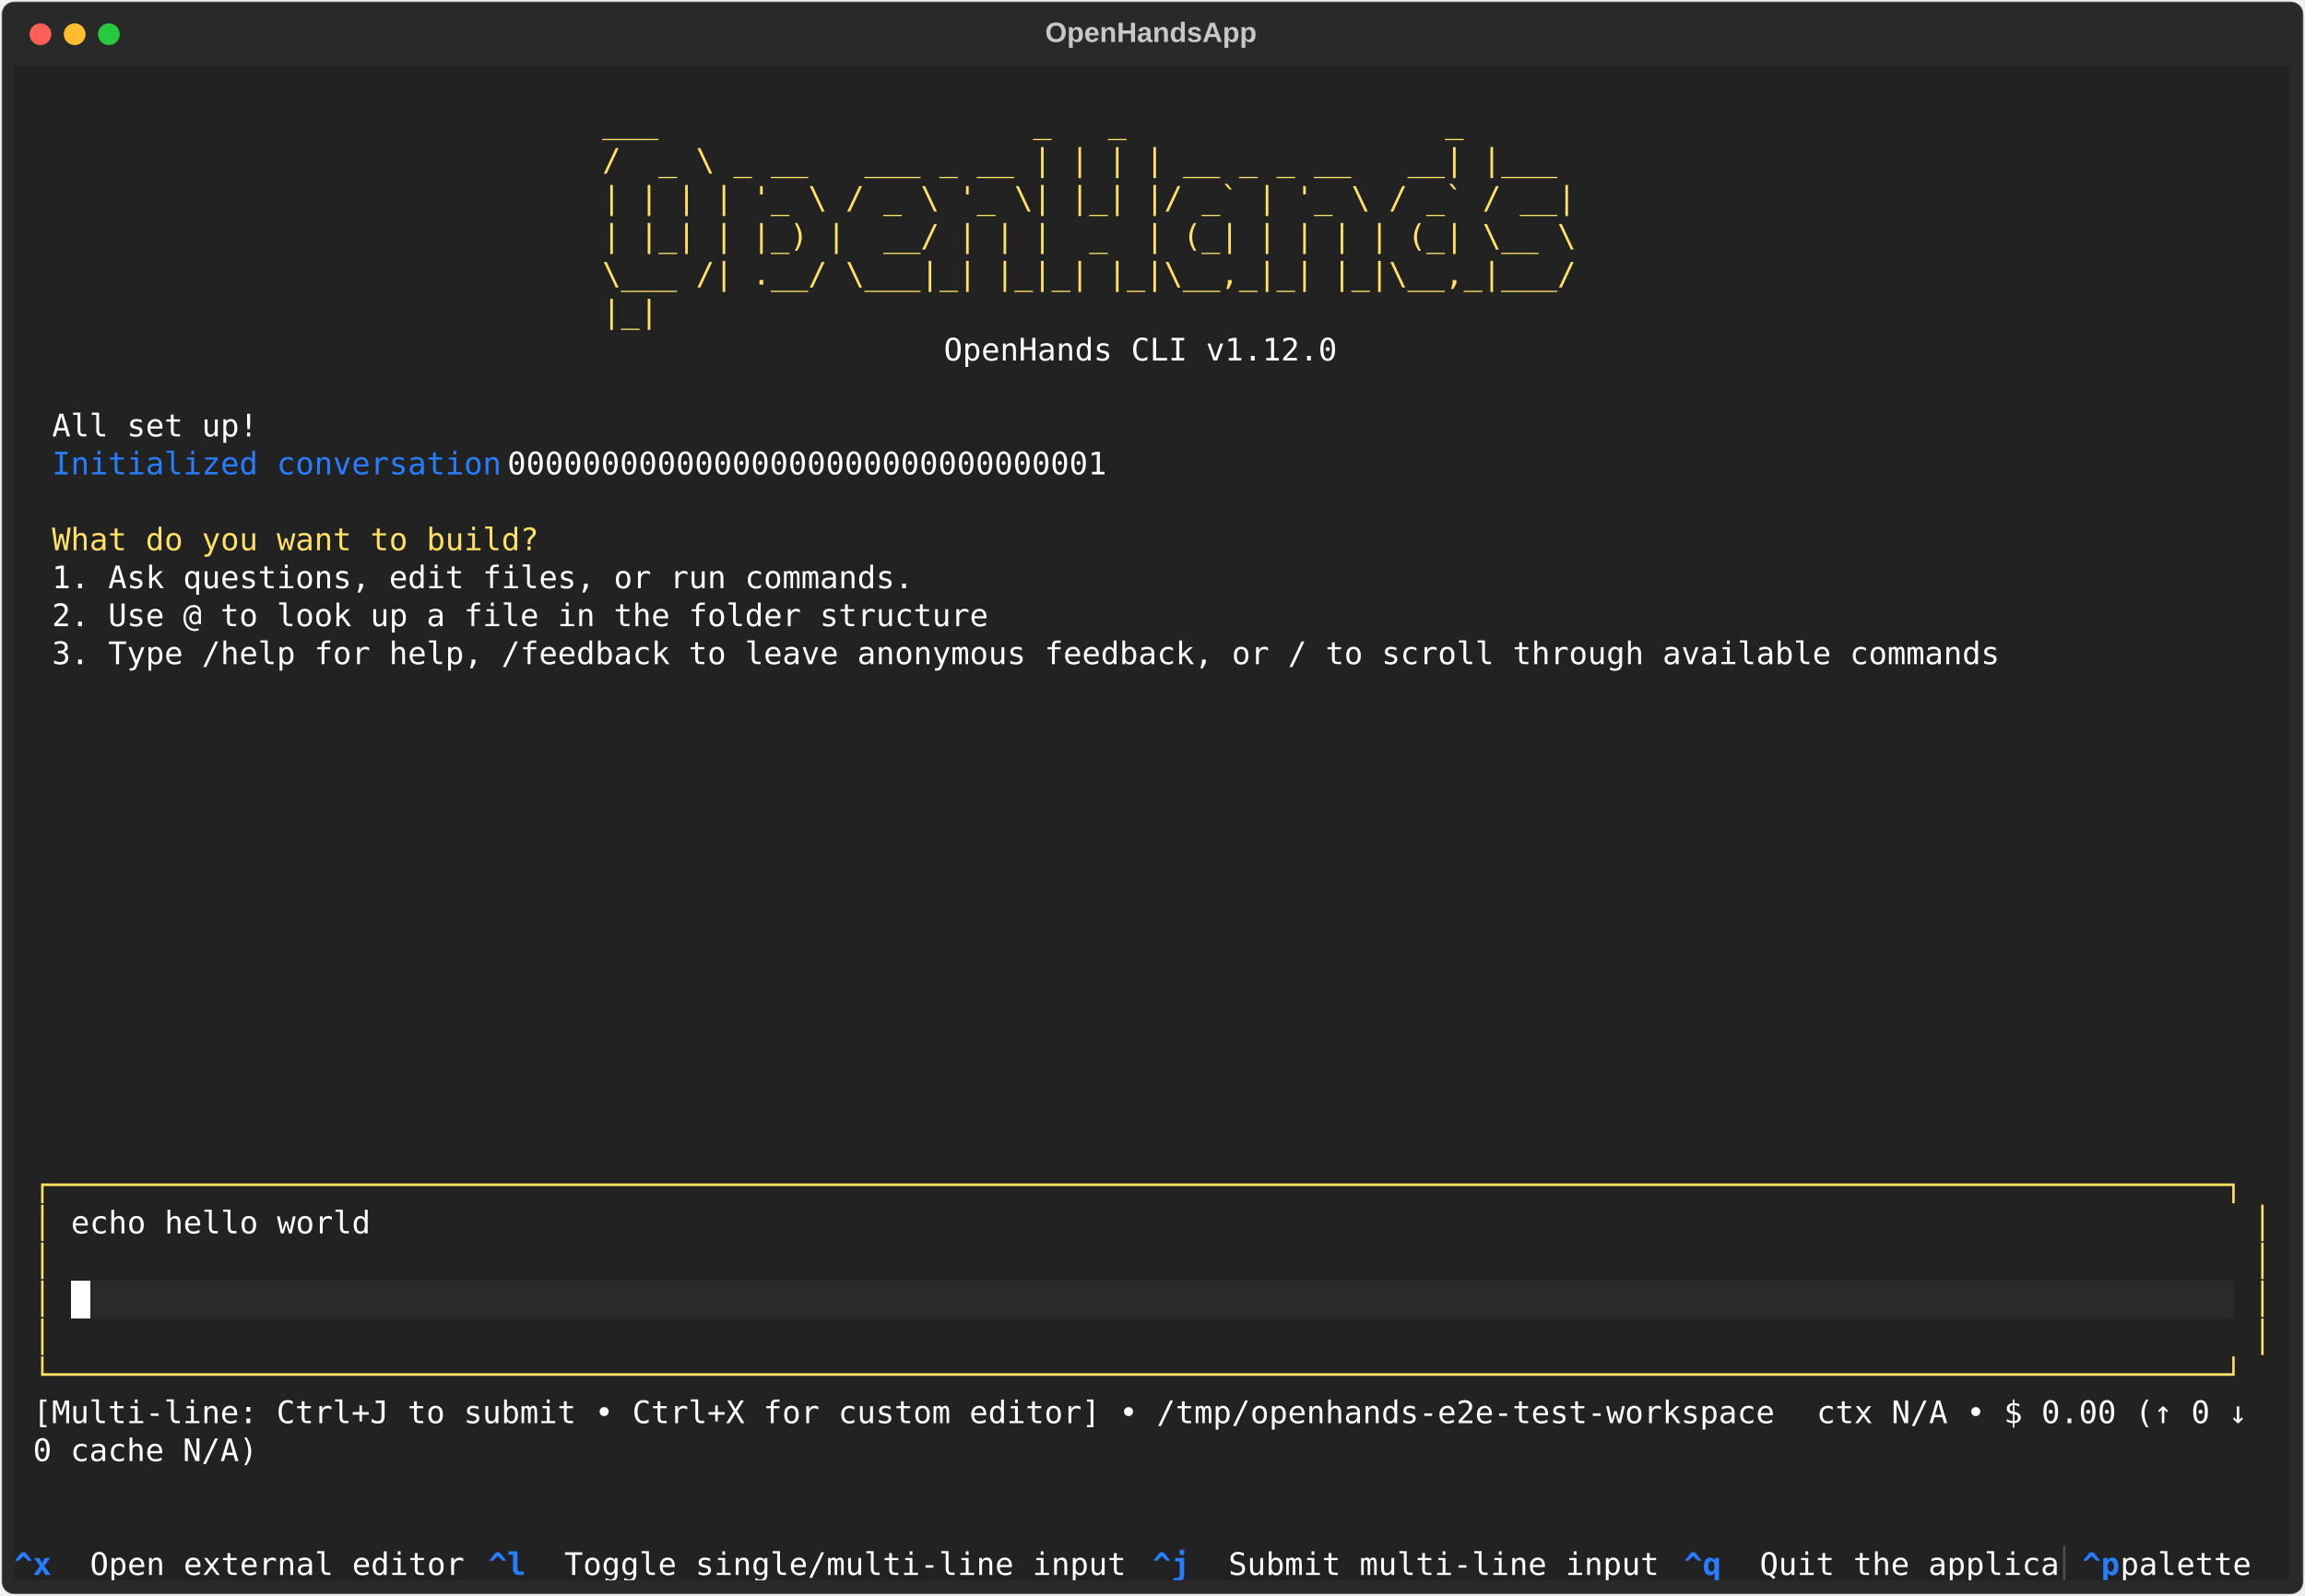
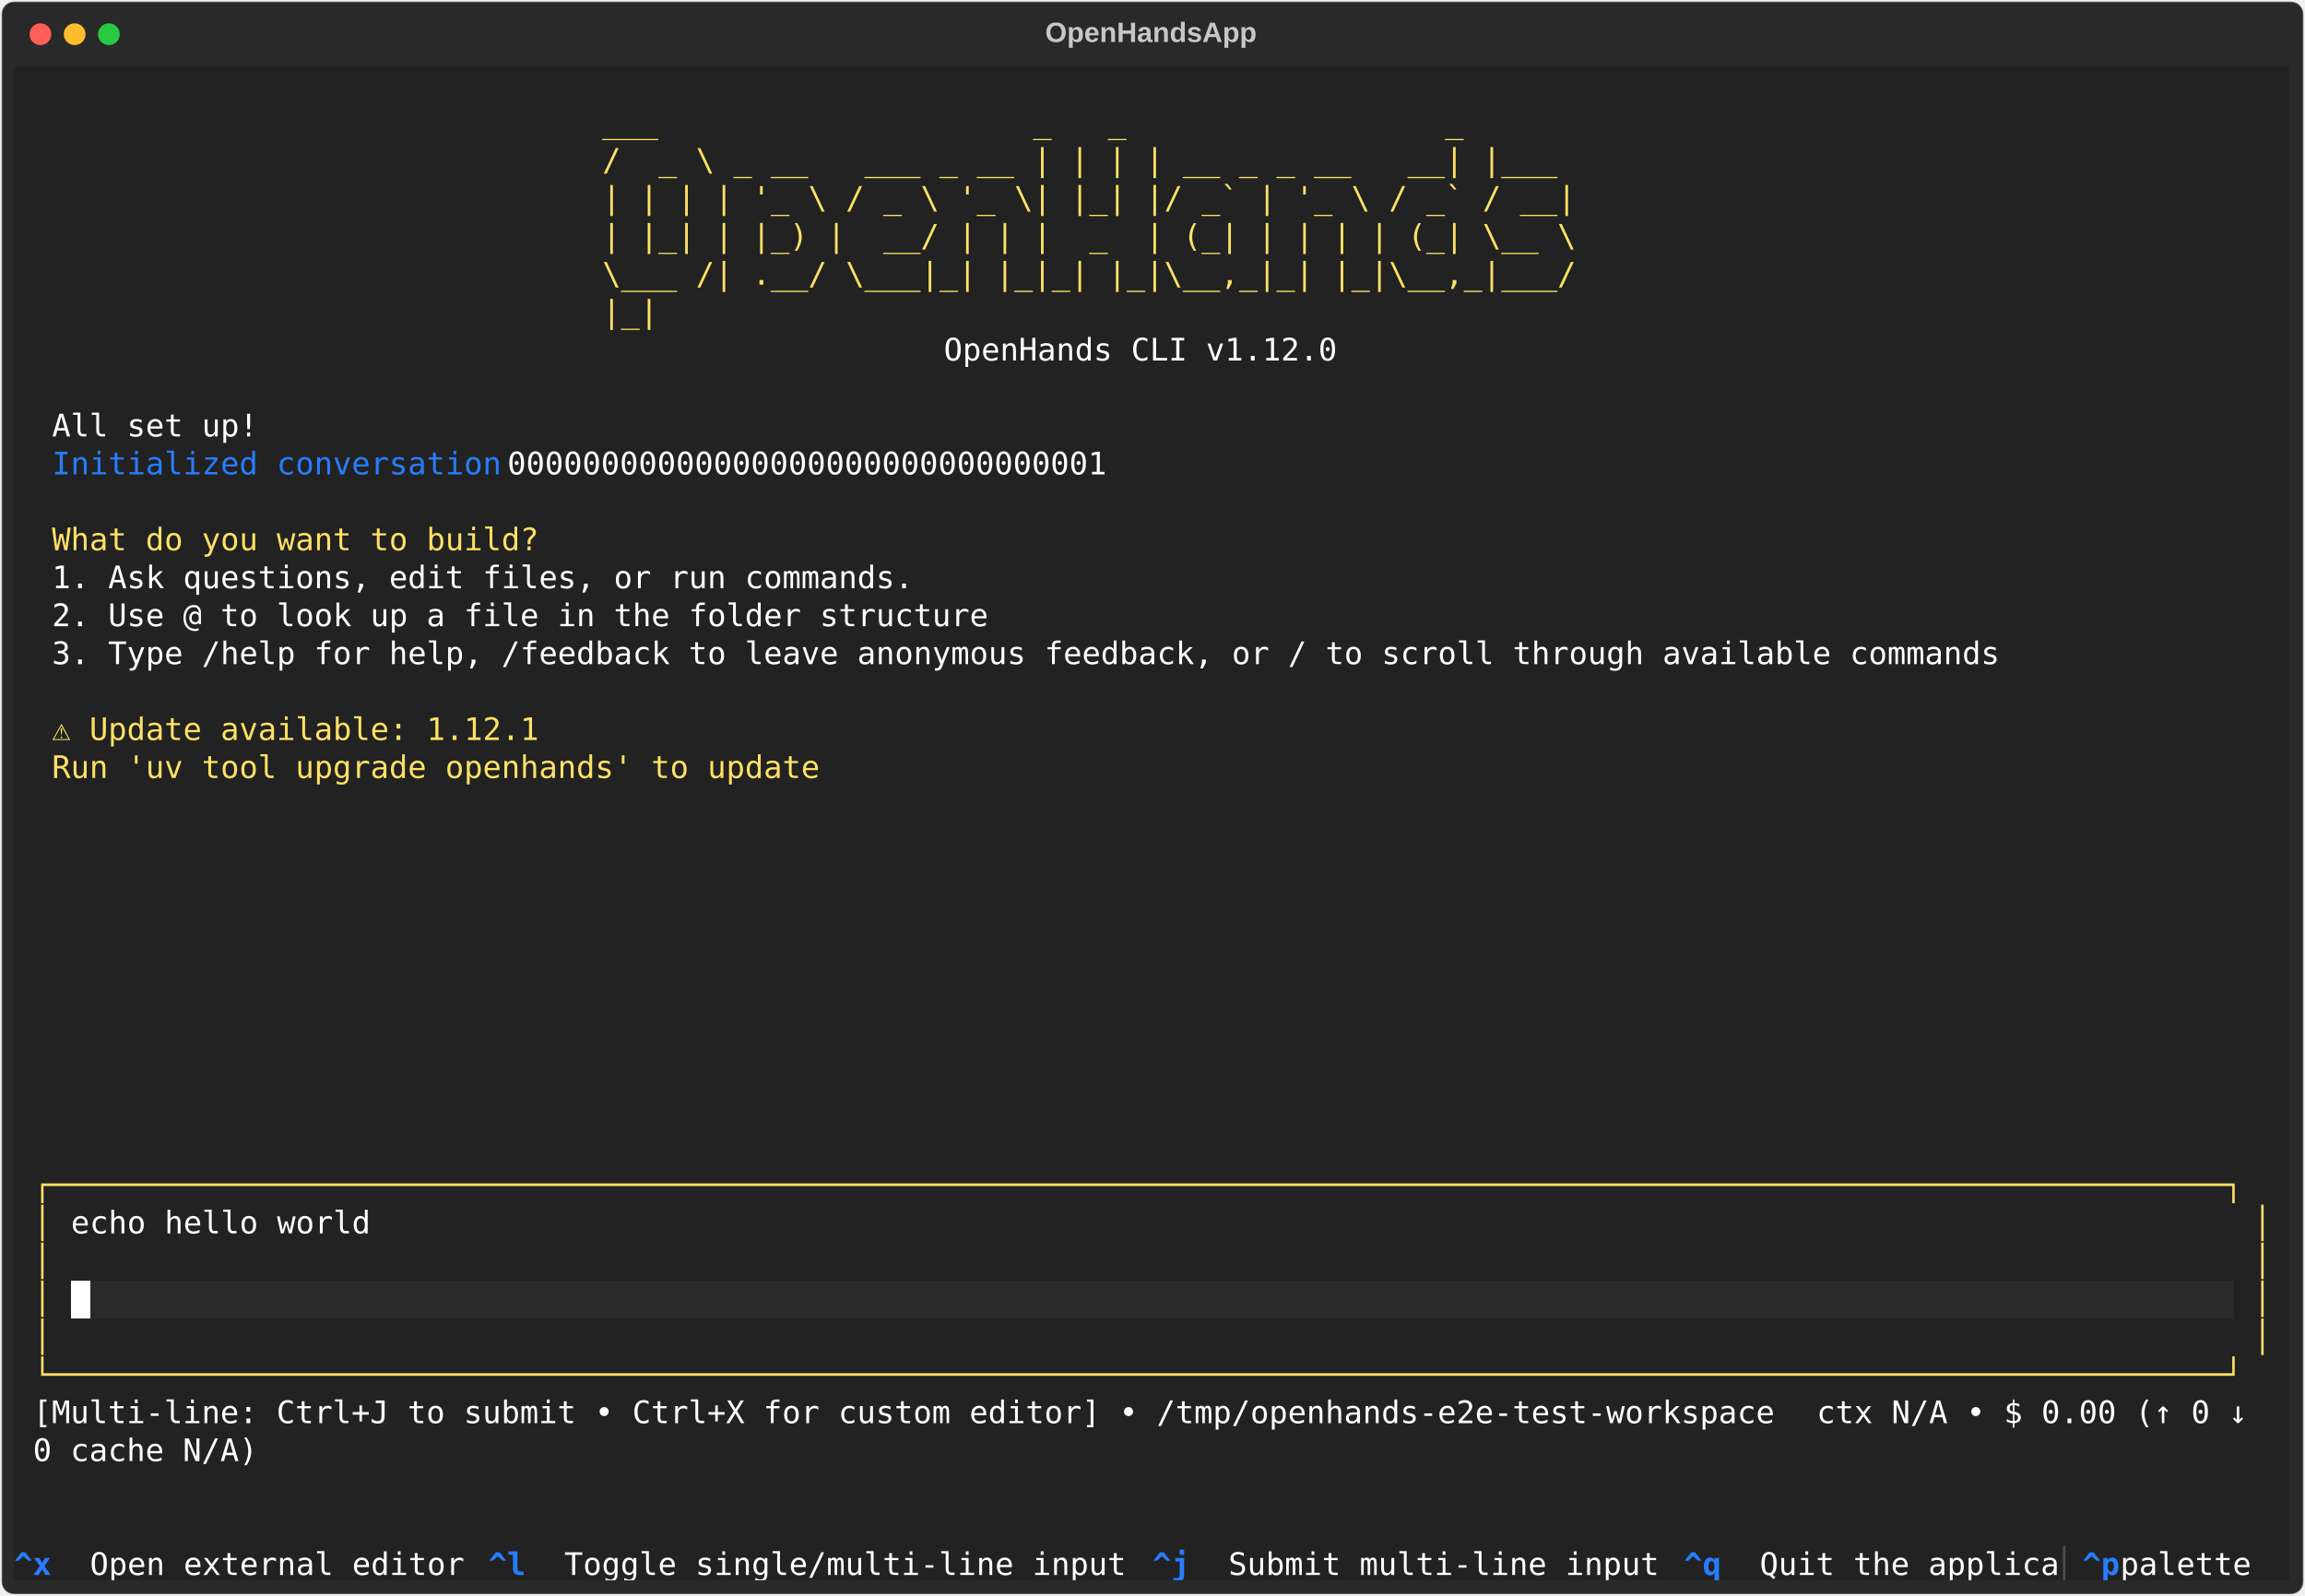
<svg xmlns="http://www.w3.org/2000/svg" class="rich-terminal" viewBox="0 0 1482 1026.0">
  <style>

    @font-face {
        font-family: "Fira Code";
        src: local("FiraCode-Regular"),
                url("https://cdnjs.cloudflare.com/ajax/libs/firacode/6.2.0/woff2/FiraCode-Regular.woff2") format("woff2"),
                url("https://cdnjs.cloudflare.com/ajax/libs/firacode/6.2.0/woff/FiraCode-Regular.woff") format("woff");
        font-style: normal;
        font-weight: 400;
    }
    @font-face {
        font-family: "Fira Code";
        src: local("FiraCode-Bold"),
                url("https://cdnjs.cloudflare.com/ajax/libs/firacode/6.2.0/woff2/FiraCode-Bold.woff2") format("woff2"),
                url("https://cdnjs.cloudflare.com/ajax/libs/firacode/6.2.0/woff/FiraCode-Bold.woff") format("woff");
        font-style: bold;
        font-weight: 700;
    }

    .terminal-matrix {
        font-family: Fira Code, monospace;
        font-size: 20px;
        line-height: 24.4px;
        font-variant-east-asian: full-width;
    }

    .terminal-title {
        font-size: 18px;
        font-weight: bold;
        font-family: arial;
    }

    .terminal-r1 { fill: #c5c8c6 }
.terminal-r2 { fill: #ffe165 }
.terminal-r3 { fill: #ffffff }
.terminal-r4 { fill: #277dff }
.terminal-r5 { fill: #fee165 }
.terminal-r6 { fill: #222222 }
.terminal-r7 { fill: #277dff;font-weight: bold }
.terminal-r8 { fill: #4e4e4e }
    </style>
  <defs>
    <clipPath id="terminal-clip-terminal">
      <rect x="0" y="0" width="1463.0" height="975.0" />
    </clipPath>
    <clipPath id="terminal-line-0">
      <rect x="0" y="1.5" width="1464" height="24.65" />
    </clipPath>
    <clipPath id="terminal-line-1">
      <rect x="0" y="25.9" width="1464" height="24.65" />
    </clipPath>
    <clipPath id="terminal-line-2">
      <rect x="0" y="50.3" width="1464" height="24.65" />
    </clipPath>
    <clipPath id="terminal-line-3">
      <rect x="0" y="74.7" width="1464" height="24.65" />
    </clipPath>
    <clipPath id="terminal-line-4">
      <rect x="0" y="99.1" width="1464" height="24.65" />
    </clipPath>
    <clipPath id="terminal-line-5">
      <rect x="0" y="123.5" width="1464" height="24.65" />
    </clipPath>
    <clipPath id="terminal-line-6">
      <rect x="0" y="147.9" width="1464" height="24.65" />
    </clipPath>
    <clipPath id="terminal-line-7">
      <rect x="0" y="172.3" width="1464" height="24.65" />
    </clipPath>
    <clipPath id="terminal-line-8">
      <rect x="0" y="196.7" width="1464" height="24.65" />
    </clipPath>
    <clipPath id="terminal-line-9">
      <rect x="0" y="221.1" width="1464" height="24.65" />
    </clipPath>
    <clipPath id="terminal-line-10">
      <rect x="0" y="245.5" width="1464" height="24.65" />
    </clipPath>
    <clipPath id="terminal-line-11">
      <rect x="0" y="269.9" width="1464" height="24.65" />
    </clipPath>
    <clipPath id="terminal-line-12">
      <rect x="0" y="294.3" width="1464" height="24.65" />
    </clipPath>
    <clipPath id="terminal-line-13">
      <rect x="0" y="318.7" width="1464" height="24.65" />
    </clipPath>
    <clipPath id="terminal-line-14">
      <rect x="0" y="343.1" width="1464" height="24.65" />
    </clipPath>
    <clipPath id="terminal-line-15">
      <rect x="0" y="367.5" width="1464" height="24.65" />
    </clipPath>
    <clipPath id="terminal-line-16">
      <rect x="0" y="391.9" width="1464" height="24.65" />
    </clipPath>
    <clipPath id="terminal-line-17">
      <rect x="0" y="416.3" width="1464" height="24.65" />
    </clipPath>
    <clipPath id="terminal-line-18">
      <rect x="0" y="440.7" width="1464" height="24.65" />
    </clipPath>
    <clipPath id="terminal-line-19">
      <rect x="0" y="465.1" width="1464" height="24.65" />
    </clipPath>
    <clipPath id="terminal-line-20">
      <rect x="0" y="489.5" width="1464" height="24.65" />
    </clipPath>
    <clipPath id="terminal-line-21">
      <rect x="0" y="513.9" width="1464" height="24.65" />
    </clipPath>
    <clipPath id="terminal-line-22">
      <rect x="0" y="538.3" width="1464" height="24.65" />
    </clipPath>
    <clipPath id="terminal-line-23">
      <rect x="0" y="562.7" width="1464" height="24.65" />
    </clipPath>
    <clipPath id="terminal-line-24">
      <rect x="0" y="587.1" width="1464" height="24.65" />
    </clipPath>
    <clipPath id="terminal-line-25">
      <rect x="0" y="611.5" width="1464" height="24.65" />
    </clipPath>
    <clipPath id="terminal-line-26">
      <rect x="0" y="635.9" width="1464" height="24.65" />
    </clipPath>
    <clipPath id="terminal-line-27">
      <rect x="0" y="660.3" width="1464" height="24.65" />
    </clipPath>
    <clipPath id="terminal-line-28">
      <rect x="0" y="684.7" width="1464" height="24.65" />
    </clipPath>
    <clipPath id="terminal-line-29">
      <rect x="0" y="709.1" width="1464" height="24.65" />
    </clipPath>
    <clipPath id="terminal-line-30">
      <rect x="0" y="733.5" width="1464" height="24.65" />
    </clipPath>
    <clipPath id="terminal-line-31">
      <rect x="0" y="757.9" width="1464" height="24.65" />
    </clipPath>
    <clipPath id="terminal-line-32">
      <rect x="0" y="782.3" width="1464" height="24.65" />
    </clipPath>
    <clipPath id="terminal-line-33">
      <rect x="0" y="806.7" width="1464" height="24.65" />
    </clipPath>
    <clipPath id="terminal-line-34">
      <rect x="0" y="831.1" width="1464" height="24.65" />
    </clipPath>
    <clipPath id="terminal-line-35">
      <rect x="0" y="855.5" width="1464" height="24.65" />
    </clipPath>
    <clipPath id="terminal-line-36">
      <rect x="0" y="879.9" width="1464" height="24.65" />
    </clipPath>
    <clipPath id="terminal-line-37">
      <rect x="0" y="904.3" width="1464" height="24.65" />
    </clipPath>
    <clipPath id="terminal-line-38">
      <rect x="0" y="928.7" width="1464" height="24.65" />
    </clipPath>
  </defs>
  <rect fill="#292929" stroke="rgba(255,255,255,0.35)" stroke-width="1" x="1" y="1" width="1480" height="1024" rx="8" />
  <text class="terminal-title" fill="#c5c8c6" text-anchor="middle" x="740" y="27">OpenHandsApp</text>
  <g transform="translate(26,22)">
    <circle cx="0" cy="0" r="7" fill="#ff5f57" />
    <circle cx="22" cy="0" r="7" fill="#febc2e" />
    <circle cx="44" cy="0" r="7" fill="#28c840" />
  </g>
  <g transform="translate(9, 41)" clip-path="url(#terminal-clip-terminal)">
    <rect fill="#222222" x="0" y="1.5" width="1464" height="24.65" shape-rendering="crispEdges" />
    <rect fill="#222222" x="0" y="25.9" width="378.2" height="24.65" shape-rendering="crispEdges" />
    <rect fill="#222222" x="378.2" y="25.9" width="695.4" height="24.65" shape-rendering="crispEdges" />
    <rect fill="#222222" x="1073.6" y="25.9" width="390.4" height="24.65" shape-rendering="crispEdges" />
    <rect fill="#222222" x="0" y="50.3" width="378.2" height="24.65" shape-rendering="crispEdges" />
    <rect fill="#222222" x="378.2" y="50.3" width="695.4" height="24.65" shape-rendering="crispEdges" />
    <rect fill="#222222" x="1073.6" y="50.3" width="390.4" height="24.65" shape-rendering="crispEdges" />
    <rect fill="#222222" x="0" y="74.7" width="378.2" height="24.65" shape-rendering="crispEdges" />
    <rect fill="#222222" x="378.2" y="74.7" width="695.4" height="24.65" shape-rendering="crispEdges" />
    <rect fill="#222222" x="1073.6" y="74.7" width="390.4" height="24.65" shape-rendering="crispEdges" />
    <rect fill="#222222" x="0" y="99.1" width="378.2" height="24.65" shape-rendering="crispEdges" />
    <rect fill="#222222" x="378.2" y="99.1" width="695.4" height="24.65" shape-rendering="crispEdges" />
    <rect fill="#222222" x="1073.6" y="99.1" width="390.4" height="24.65" shape-rendering="crispEdges" />
    <rect fill="#222222" x="0" y="123.5" width="378.2" height="24.65" shape-rendering="crispEdges" />
    <rect fill="#222222" x="378.2" y="123.5" width="695.4" height="24.65" shape-rendering="crispEdges" />
    <rect fill="#222222" x="1073.6" y="123.5" width="390.4" height="24.65" shape-rendering="crispEdges" />
    <rect fill="#222222" x="0" y="147.9" width="378.2" height="24.65" shape-rendering="crispEdges" />
    <rect fill="#222222" x="378.2" y="147.9" width="695.4" height="24.65" shape-rendering="crispEdges" />
    <rect fill="#222222" x="1073.6" y="147.9" width="390.4" height="24.65" shape-rendering="crispEdges" />
    <rect fill="#222222" x="0" y="172.3" width="597.8" height="24.65" shape-rendering="crispEdges" />
    <rect fill="#222222" x="597.8" y="172.3" width="256.2" height="24.65" shape-rendering="crispEdges" />
    <rect fill="#222222" x="854" y="172.3" width="610" height="24.65" shape-rendering="crispEdges" />
    <rect fill="#222222" x="0" y="196.7" width="1464" height="24.65" shape-rendering="crispEdges" />
    <rect fill="#222222" x="0" y="221.1" width="24.4" height="24.65" shape-rendering="crispEdges" />
    <rect fill="#222222" x="24.4" y="221.1" width="134.2" height="24.65" shape-rendering="crispEdges" />
    <rect fill="#222222" x="158.6" y="221.1" width="1305.4" height="24.65" shape-rendering="crispEdges" />
    <rect fill="#222222" x="0" y="245.5" width="24.4" height="24.65" shape-rendering="crispEdges" />
    <rect fill="#222222" x="24.4" y="245.5" width="292.8" height="24.65" shape-rendering="crispEdges" />
    <rect fill="#222222" x="317.2" y="245.5" width="402.6" height="24.65" shape-rendering="crispEdges" />
    <rect fill="#222222" x="719.8" y="245.5" width="744.2" height="24.65" shape-rendering="crispEdges" />
    <rect fill="#222222" x="0" y="269.9" width="1464" height="24.65" shape-rendering="crispEdges" />
    <rect fill="#222222" x="0" y="294.3" width="24.4" height="24.65" shape-rendering="crispEdges" />
    <rect fill="#222222" x="24.4" y="294.3" width="317.2" height="24.65" shape-rendering="crispEdges" />
    <rect fill="#222222" x="341.6" y="294.3" width="1122.4" height="24.65" shape-rendering="crispEdges" />
    <rect fill="#222222" x="0" y="318.7" width="24.4" height="24.65" shape-rendering="crispEdges" />
    <rect fill="#222222" x="24.4" y="318.7" width="561.2" height="24.65" shape-rendering="crispEdges" />
    <rect fill="#222222" x="585.6" y="318.7" width="878.4" height="24.65" shape-rendering="crispEdges" />
    <rect fill="#222222" x="0" y="343.1" width="24.4" height="24.65" shape-rendering="crispEdges" />
    <rect fill="#222222" x="24.4" y="343.1" width="610" height="24.65" shape-rendering="crispEdges" />
    <rect fill="#222222" x="634.4" y="343.1" width="829.6" height="24.65" shape-rendering="crispEdges" />
    <rect fill="#222222" x="0" y="367.5" width="24.4" height="24.65" shape-rendering="crispEdges" />
    <rect fill="#222222" x="24.4" y="367.5" width="1268.8" height="24.65" shape-rendering="crispEdges" />
    <rect fill="#222222" x="1293.2" y="367.5" width="170.8" height="24.65" shape-rendering="crispEdges" />
    <rect fill="#222222" x="0" y="391.9" width="1464" height="24.65" shape-rendering="crispEdges" />
-     <rect fill="#222222" x="0" y="416.3" width="1464" height="24.65" shape-rendering="crispEdges" />
-     <rect fill="#222222" x="0" y="440.7" width="1464" height="24.65" shape-rendering="crispEdges" />
+     <rect fill="#222222" x="0" y="416.3" width="24.4" height="24.65" shape-rendering="crispEdges" />
+     <rect fill="#222222" x="24.4" y="416.3" width="317.2" height="24.65" shape-rendering="crispEdges" />
+     <rect fill="#222222" x="341.6" y="416.3" width="1122.4" height="24.65" shape-rendering="crispEdges" />
+     <rect fill="#222222" x="0" y="440.7" width="24.4" height="24.65" shape-rendering="crispEdges" />
+     <rect fill="#222222" x="24.4" y="440.7" width="500.2" height="24.65" shape-rendering="crispEdges" />
+     <rect fill="#222222" x="524.6" y="440.7" width="939.4" height="24.65" shape-rendering="crispEdges" />
    <rect fill="#222222" x="0" y="465.1" width="1464" height="24.65" shape-rendering="crispEdges" />
    <rect fill="#222222" x="0" y="489.5" width="1464" height="24.65" shape-rendering="crispEdges" />
    <rect fill="#222222" x="0" y="513.9" width="1464" height="24.65" shape-rendering="crispEdges" />
    <rect fill="#222222" x="0" y="538.3" width="1464" height="24.65" shape-rendering="crispEdges" />
    <rect fill="#222222" x="0" y="562.7" width="1464" height="24.65" shape-rendering="crispEdges" />
    <rect fill="#222222" x="0" y="587.1" width="1464" height="24.65" shape-rendering="crispEdges" />
    <rect fill="#222222" x="0" y="611.5" width="1464" height="24.65" shape-rendering="crispEdges" />
    <rect fill="#222222" x="0" y="635.9" width="1464" height="24.65" shape-rendering="crispEdges" />
    <rect fill="#222222" x="0" y="660.3" width="1464" height="24.65" shape-rendering="crispEdges" />
    <rect fill="#222222" x="0" y="684.7" width="12.2" height="24.65" shape-rendering="crispEdges" />
    <rect fill="#222222" x="12.2" y="684.7" width="12.2" height="24.65" shape-rendering="crispEdges" />
    <rect fill="#222222" x="24.4" y="684.7" width="1439.6" height="24.65" shape-rendering="crispEdges" />
    <rect fill="#222222" x="0" y="709.1" width="12.2" height="24.65" shape-rendering="crispEdges" />
    <rect fill="#222222" x="12.2" y="709.1" width="1439.6" height="24.65" shape-rendering="crispEdges" />
    <rect fill="#222222" x="1451.8" y="709.1" width="12.2" height="24.65" shape-rendering="crispEdges" />
    <rect fill="#222222" x="0" y="733.5" width="12.2" height="24.65" shape-rendering="crispEdges" />
    <rect fill="#222222" x="12.2" y="733.5" width="12.2" height="24.65" shape-rendering="crispEdges" />
    <rect fill="#222222" x="24.4" y="733.5" width="12.2" height="24.65" shape-rendering="crispEdges" />
    <rect fill="#222222" x="36.6" y="733.5" width="1390.8" height="24.65" shape-rendering="crispEdges" />
    <rect fill="#222222" x="1427.4" y="733.5" width="12.2" height="24.65" shape-rendering="crispEdges" />
    <rect fill="#222222" x="1439.6" y="733.5" width="12.2" height="24.65" shape-rendering="crispEdges" />
    <rect fill="#222222" x="1451.8" y="733.5" width="12.2" height="24.65" shape-rendering="crispEdges" />
    <rect fill="#222222" x="0" y="757.9" width="12.2" height="24.65" shape-rendering="crispEdges" />
    <rect fill="#222222" x="12.2" y="757.9" width="12.2" height="24.65" shape-rendering="crispEdges" />
    <rect fill="#222222" x="24.4" y="757.9" width="12.2" height="24.65" shape-rendering="crispEdges" />
    <rect fill="#222222" x="36.6" y="757.9" width="1390.8" height="24.65" shape-rendering="crispEdges" />
    <rect fill="#222222" x="1427.4" y="757.9" width="12.2" height="24.65" shape-rendering="crispEdges" />
    <rect fill="#222222" x="1439.6" y="757.9" width="12.2" height="24.65" shape-rendering="crispEdges" />
    <rect fill="#222222" x="1451.8" y="757.9" width="12.2" height="24.65" shape-rendering="crispEdges" />
    <rect fill="#222222" x="0" y="782.3" width="12.2" height="24.65" shape-rendering="crispEdges" />
    <rect fill="#222222" x="12.2" y="782.3" width="12.2" height="24.65" shape-rendering="crispEdges" />
    <rect fill="#222222" x="24.4" y="782.3" width="12.2" height="24.65" shape-rendering="crispEdges" />
    <rect fill="#ffffff" x="36.6" y="782.3" width="12.2" height="24.65" shape-rendering="crispEdges" />
    <rect fill="#2a2a2a" x="48.8" y="782.3" width="1378.6" height="24.65" shape-rendering="crispEdges" />
    <rect fill="#222222" x="1427.4" y="782.3" width="12.2" height="24.65" shape-rendering="crispEdges" />
    <rect fill="#222222" x="1439.6" y="782.3" width="12.2" height="24.65" shape-rendering="crispEdges" />
    <rect fill="#222222" x="1451.8" y="782.3" width="12.2" height="24.65" shape-rendering="crispEdges" />
    <rect fill="#222222" x="0" y="806.7" width="12.2" height="24.65" shape-rendering="crispEdges" />
    <rect fill="#222222" x="12.2" y="806.7" width="12.2" height="24.65" shape-rendering="crispEdges" />
    <rect fill="#222222" x="24.4" y="806.7" width="12.2" height="24.65" shape-rendering="crispEdges" />
    <rect fill="#222222" x="36.6" y="806.7" width="1390.8" height="24.65" shape-rendering="crispEdges" />
    <rect fill="#222222" x="1427.4" y="806.7" width="12.2" height="24.65" shape-rendering="crispEdges" />
    <rect fill="#222222" x="1439.6" y="806.7" width="12.2" height="24.65" shape-rendering="crispEdges" />
    <rect fill="#222222" x="1451.8" y="806.7" width="12.2" height="24.65" shape-rendering="crispEdges" />
    <rect fill="#222222" x="0" y="831.1" width="12.2" height="24.65" shape-rendering="crispEdges" />
    <rect fill="#222222" x="12.2" y="831.1" width="1439.6" height="24.65" shape-rendering="crispEdges" />
    <rect fill="#222222" x="1451.8" y="831.1" width="12.2" height="24.65" shape-rendering="crispEdges" />
    <rect fill="#222222" x="0" y="855.5" width="12.2" height="24.65" shape-rendering="crispEdges" />
    <rect fill="#222222" x="12.2" y="855.5" width="1146.8" height="24.65" shape-rendering="crispEdges" />
    <rect fill="#222222" x="1159" y="855.5" width="280.6" height="24.65" shape-rendering="crispEdges" />
    <rect fill="#222222" x="1439.6" y="855.5" width="24.4" height="24.65" shape-rendering="crispEdges" />
    <rect fill="#222222" x="0" y="879.9" width="12.2" height="24.65" shape-rendering="crispEdges" />
    <rect fill="#222222" x="12.2" y="879.9" width="146.4" height="24.65" shape-rendering="crispEdges" />
    <rect fill="#222222" x="158.6" y="879.9" width="1305.4" height="24.65" shape-rendering="crispEdges" />
    <rect fill="#222222" x="0" y="904.3" width="1464" height="24.65" shape-rendering="crispEdges" />
    <rect fill="#222222" x="0" y="928.7" width="1464" height="24.65" shape-rendering="crispEdges" />
    <rect fill="#222222" x="0" y="953.1" width="48.8" height="24.65" shape-rendering="crispEdges" />
    <rect fill="#222222" x="48.8" y="953.1" width="256.2" height="24.65" shape-rendering="crispEdges" />
    <rect fill="#222222" x="305" y="953.1" width="48.8" height="24.65" shape-rendering="crispEdges" />
    <rect fill="#222222" x="353.8" y="953.1" width="378.2" height="24.65" shape-rendering="crispEdges" />
    <rect fill="#222222" x="732" y="953.1" width="48.8" height="24.65" shape-rendering="crispEdges" />
    <rect fill="#222222" x="780.8" y="953.1" width="292.8" height="24.65" shape-rendering="crispEdges" />
    <rect fill="#222222" x="1073.6" y="953.1" width="48.8" height="24.65" shape-rendering="crispEdges" />
    <rect fill="#222222" x="1122.4" y="953.1" width="195.2" height="24.65" shape-rendering="crispEdges" />
    <rect fill="#222222" x="1317.6" y="953.1" width="12.2" height="24.65" shape-rendering="crispEdges" />
    <rect fill="#222222" x="1329.8" y="953.1" width="24.4" height="24.65" shape-rendering="crispEdges" />
    <rect fill="#222222" x="1354.2" y="953.1" width="97.6" height="24.65" shape-rendering="crispEdges" />
    <rect fill="#222222" x="1451.8" y="953.1" width="12.2" height="24.65" shape-rendering="crispEdges" />
    <g class="terminal-matrix">
      <text class="terminal-r1" x="1464" y="20" textLength="12.2" clip-path="url(#terminal-line-0)">
</text>
      <text class="terminal-r2" x="378.2" y="44.4" textLength="695.4" clip-path="url(#terminal-line-1)">     ___                    _   _                 _      </text>
      <text class="terminal-r1" x="1464" y="44.4" textLength="12.2" clip-path="url(#terminal-line-1)">
</text>
      <text class="terminal-r2" x="378.2" y="68.8" textLength="695.4" clip-path="url(#terminal-line-2)">    /  _ \ _ __   ___ _ __ | | | | __ _ _ __   __| |___  </text>
      <text class="terminal-r1" x="1464" y="68.8" textLength="12.2" clip-path="url(#terminal-line-2)">
</text>
      <text class="terminal-r2" x="378.2" y="93.2" textLength="695.4" clip-path="url(#terminal-line-3)">    | | | | '_ \ / _ \ '_ \| |_| |/ _` | '_ \ / _` / __| </text>
      <text class="terminal-r1" x="1464" y="93.2" textLength="12.2" clip-path="url(#terminal-line-3)">
</text>
      <text class="terminal-r2" x="378.2" y="117.6" textLength="695.4" clip-path="url(#terminal-line-4)">    | |_| | |_) |  __/ | | |  _  | (_| | | | | (_| \__ \ </text>
      <text class="terminal-r1" x="1464" y="117.6" textLength="12.2" clip-path="url(#terminal-line-4)">
</text>
      <text class="terminal-r2" x="378.2" y="142" textLength="695.4" clip-path="url(#terminal-line-5)">    \___ /| .__/ \___|_| |_|_| |_|\__,_|_| |_|\__,_|___/ </text>
      <text class="terminal-r1" x="1464" y="142" textLength="12.2" clip-path="url(#terminal-line-5)">
</text>
      <text class="terminal-r2" x="378.2" y="166.4" textLength="695.4" clip-path="url(#terminal-line-6)">          |_|                                            </text>
      <text class="terminal-r1" x="1464" y="166.4" textLength="12.2" clip-path="url(#terminal-line-6)">
</text>
      <text class="terminal-r3" x="597.8" y="190.8" textLength="256.2" clip-path="url(#terminal-line-7)">OpenHands CLI v1.12.0</text>
      <text class="terminal-r1" x="1464" y="190.8" textLength="12.2" clip-path="url(#terminal-line-7)">
</text>
      <text class="terminal-r1" x="1464" y="215.2" textLength="12.2" clip-path="url(#terminal-line-8)">
</text>
      <text class="terminal-r3" x="24.4" y="239.6" textLength="134.2" clip-path="url(#terminal-line-9)">All set up!</text>
      <text class="terminal-r1" x="1464" y="239.6" textLength="12.2" clip-path="url(#terminal-line-9)">
</text>
      <text class="terminal-r4" x="24.4" y="264" textLength="292.8" clip-path="url(#terminal-line-10)">Initialized conversation</text>
      <text class="terminal-r3" x="317.2" y="264" textLength="402.6" clip-path="url(#terminal-line-10)"> 00000000000000000000000000000001</text>
      <text class="terminal-r1" x="1464" y="264" textLength="12.2" clip-path="url(#terminal-line-10)">
</text>
      <text class="terminal-r1" x="1464" y="288.4" textLength="12.2" clip-path="url(#terminal-line-11)">
</text>
      <text class="terminal-r2" x="24.4" y="312.8" textLength="317.2" clip-path="url(#terminal-line-12)">What do you want to build?</text>
      <text class="terminal-r1" x="1464" y="312.8" textLength="12.2" clip-path="url(#terminal-line-12)">
</text>
      <text class="terminal-r3" x="24.4" y="337.2" textLength="561.2" clip-path="url(#terminal-line-13)">1. Ask questions, edit files, or run commands.</text>
      <text class="terminal-r1" x="1464" y="337.2" textLength="12.2" clip-path="url(#terminal-line-13)">
</text>
      <text class="terminal-r3" x="24.4" y="361.6" textLength="610" clip-path="url(#terminal-line-14)">2. Use @ to look up a file in the folder structure</text>
      <text class="terminal-r1" x="1464" y="361.6" textLength="12.2" clip-path="url(#terminal-line-14)">
</text>
      <text class="terminal-r3" x="24.4" y="386" textLength="1268.8" clip-path="url(#terminal-line-15)">3. Type /help for help, /feedback to leave anonymous feedback, or / to scroll through available commands</text>
      <text class="terminal-r1" x="1464" y="386" textLength="12.2" clip-path="url(#terminal-line-15)">
</text>
      <text class="terminal-r1" x="1464" y="410.4" textLength="12.2" clip-path="url(#terminal-line-16)">
</text>
+       <text class="terminal-r2" x="24.4" y="434.8" textLength="317.2" clip-path="url(#terminal-line-17)">⚠ Update available: 1.12.1</text>
      <text class="terminal-r1" x="1464" y="434.8" textLength="12.2" clip-path="url(#terminal-line-17)">
</text>
+       <text class="terminal-r5" x="24.4" y="459.2" textLength="500.2" clip-path="url(#terminal-line-18)">Run 'uv tool upgrade openhands' to update</text>
      <text class="terminal-r1" x="1464" y="459.2" textLength="12.2" clip-path="url(#terminal-line-18)">
</text>
      <text class="terminal-r1" x="1464" y="483.6" textLength="12.2" clip-path="url(#terminal-line-19)">
</text>
      <text class="terminal-r1" x="1464" y="508" textLength="12.2" clip-path="url(#terminal-line-20)">
</text>
      <text class="terminal-r1" x="1464" y="532.4" textLength="12.2" clip-path="url(#terminal-line-21)">
</text>
      <text class="terminal-r1" x="1464" y="556.8" textLength="12.2" clip-path="url(#terminal-line-22)">
</text>
      <text class="terminal-r1" x="1464" y="581.2" textLength="12.2" clip-path="url(#terminal-line-23)">
</text>
      <text class="terminal-r1" x="1464" y="605.6" textLength="12.2" clip-path="url(#terminal-line-24)">
</text>
      <text class="terminal-r1" x="1464" y="630" textLength="12.2" clip-path="url(#terminal-line-25)">
</text>
      <text class="terminal-r1" x="1464" y="654.4" textLength="12.2" clip-path="url(#terminal-line-26)">
</text>
      <text class="terminal-r1" x="1464" y="678.8" textLength="12.2" clip-path="url(#terminal-line-27)">
</text>
      <text class="terminal-r1" x="1464" y="703.2" textLength="12.2" clip-path="url(#terminal-line-28)">
</text>
      <text class="terminal-r5" x="12.2" y="727.6" textLength="1439.6" clip-path="url(#terminal-line-29)">┌────────────────────────────────────────────────────────────────────────────────────────────────────────────────────┐</text>
      <text class="terminal-r1" x="1464" y="727.6" textLength="12.2" clip-path="url(#terminal-line-29)">
</text>
      <text class="terminal-r5" x="12.2" y="752" textLength="12.2" clip-path="url(#terminal-line-30)">│</text>
      <text class="terminal-r3" x="36.6" y="752" textLength="1390.8" clip-path="url(#terminal-line-30)">echo hello world                                                                                                  </text>
      <text class="terminal-r5" x="1439.6" y="752" textLength="12.2" clip-path="url(#terminal-line-30)">│</text>
      <text class="terminal-r1" x="1464" y="752" textLength="12.2" clip-path="url(#terminal-line-30)">
</text>
      <text class="terminal-r5" x="12.2" y="776.4" textLength="12.2" clip-path="url(#terminal-line-31)">│</text>
      <text class="terminal-r5" x="1439.6" y="776.4" textLength="12.2" clip-path="url(#terminal-line-31)">│</text>
      <text class="terminal-r1" x="1464" y="776.4" textLength="12.2" clip-path="url(#terminal-line-31)">
</text>
      <text class="terminal-r5" x="12.2" y="800.8" textLength="12.2" clip-path="url(#terminal-line-32)">│</text>
      <text class="terminal-r5" x="1439.6" y="800.8" textLength="12.2" clip-path="url(#terminal-line-32)">│</text>
      <text class="terminal-r1" x="1464" y="800.8" textLength="12.2" clip-path="url(#terminal-line-32)">
</text>
      <text class="terminal-r5" x="12.2" y="825.2" textLength="12.2" clip-path="url(#terminal-line-33)">│</text>
      <text class="terminal-r5" x="1439.6" y="825.2" textLength="12.2" clip-path="url(#terminal-line-33)">│</text>
      <text class="terminal-r1" x="1464" y="825.2" textLength="12.2" clip-path="url(#terminal-line-33)">
</text>
      <text class="terminal-r5" x="12.2" y="849.6" textLength="1439.6" clip-path="url(#terminal-line-34)">└────────────────────────────────────────────────────────────────────────────────────────────────────────────────────┘</text>
      <text class="terminal-r1" x="1464" y="849.6" textLength="12.2" clip-path="url(#terminal-line-34)">
</text>
      <text class="terminal-r3" x="12.2" y="874" textLength="1146.8" clip-path="url(#terminal-line-35)">[Multi-line: Ctrl+J to submit • Ctrl+X for custom editor] • /tmp/openhands-e2e-test-workspace </text>
      <text class="terminal-r3" x="1159" y="874" textLength="280.6" clip-path="url(#terminal-line-35)">ctx N/A • $ 0.00 (↑ 0 ↓</text>
      <text class="terminal-r1" x="1464" y="874" textLength="12.2" clip-path="url(#terminal-line-35)">
</text>
      <text class="terminal-r3" x="12.2" y="898.4" textLength="146.4" clip-path="url(#terminal-line-36)">0 cache N/A)</text>
      <text class="terminal-r1" x="1464" y="898.4" textLength="12.2" clip-path="url(#terminal-line-36)">
</text>
      <text class="terminal-r1" x="1464" y="922.8" textLength="12.2" clip-path="url(#terminal-line-37)">
</text>
      <text class="terminal-r1" x="1464" y="947.2" textLength="12.2" clip-path="url(#terminal-line-38)">
</text>
      <text class="terminal-r7" x="0" y="971.6" textLength="48.8" clip-path="url(#terminal-line-39)"> ^x </text>
      <text class="terminal-r3" x="48.8" y="971.6" textLength="256.2" clip-path="url(#terminal-line-39)">Open external editor </text>
      <text class="terminal-r7" x="305" y="971.6" textLength="48.8" clip-path="url(#terminal-line-39)"> ^l </text>
      <text class="terminal-r3" x="353.8" y="971.6" textLength="378.2" clip-path="url(#terminal-line-39)">Toggle single/multi-line input </text>
      <text class="terminal-r7" x="732" y="971.6" textLength="48.8" clip-path="url(#terminal-line-39)"> ^j </text>
      <text class="terminal-r3" x="780.8" y="971.6" textLength="292.8" clip-path="url(#terminal-line-39)">Submit multi-line input </text>
      <text class="terminal-r7" x="1073.6" y="971.6" textLength="48.8" clip-path="url(#terminal-line-39)"> ^q </text>
      <text class="terminal-r3" x="1122.4" y="971.6" textLength="195.2" clip-path="url(#terminal-line-39)">Quit the applica</text>
      <text class="terminal-r8" x="1317.6" y="971.6" textLength="12.2" clip-path="url(#terminal-line-39)">▏</text>
      <text class="terminal-r7" x="1329.8" y="971.6" textLength="24.4" clip-path="url(#terminal-line-39)">^p</text>
      <text class="terminal-r3" x="1354.2" y="971.6" textLength="97.6" clip-path="url(#terminal-line-39)"> palette</text>
    </g>
  </g>
</svg>
